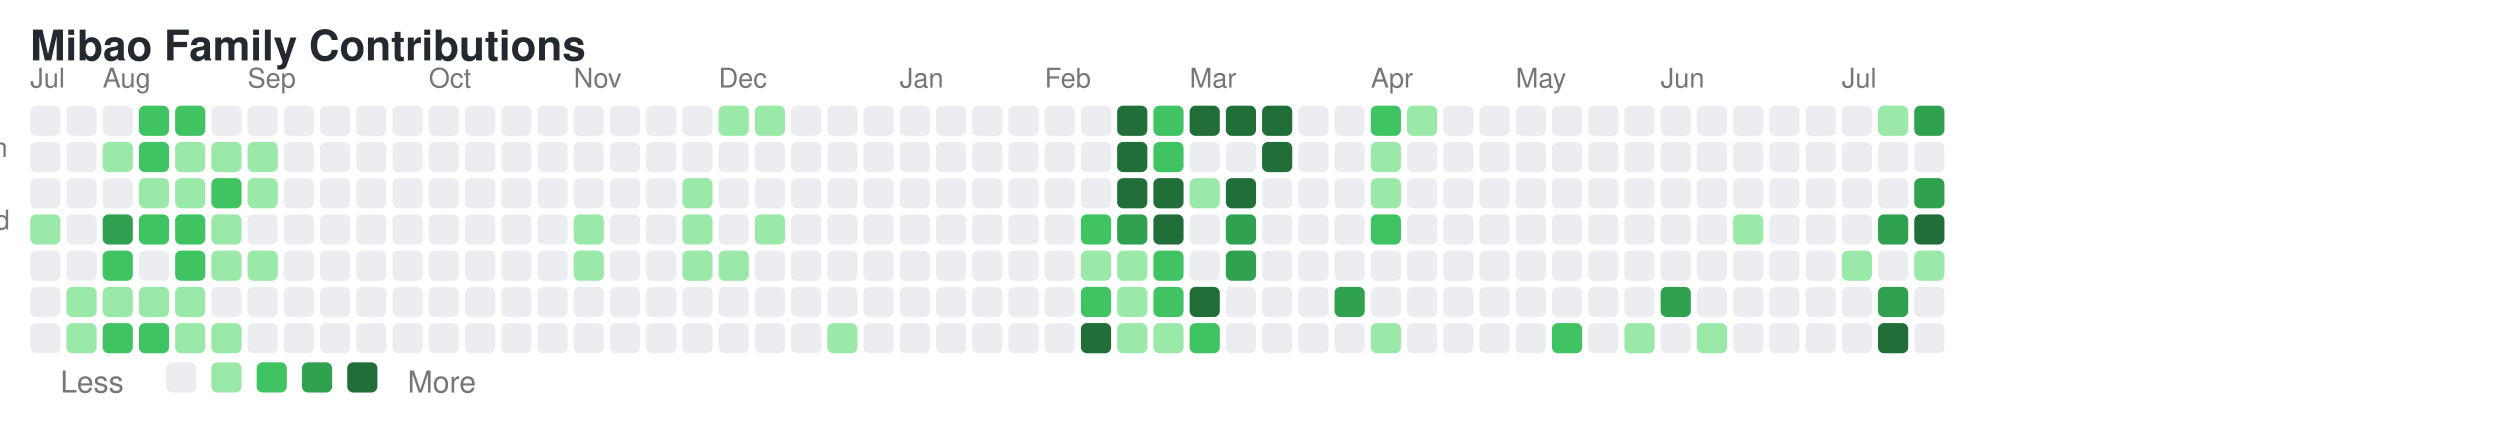
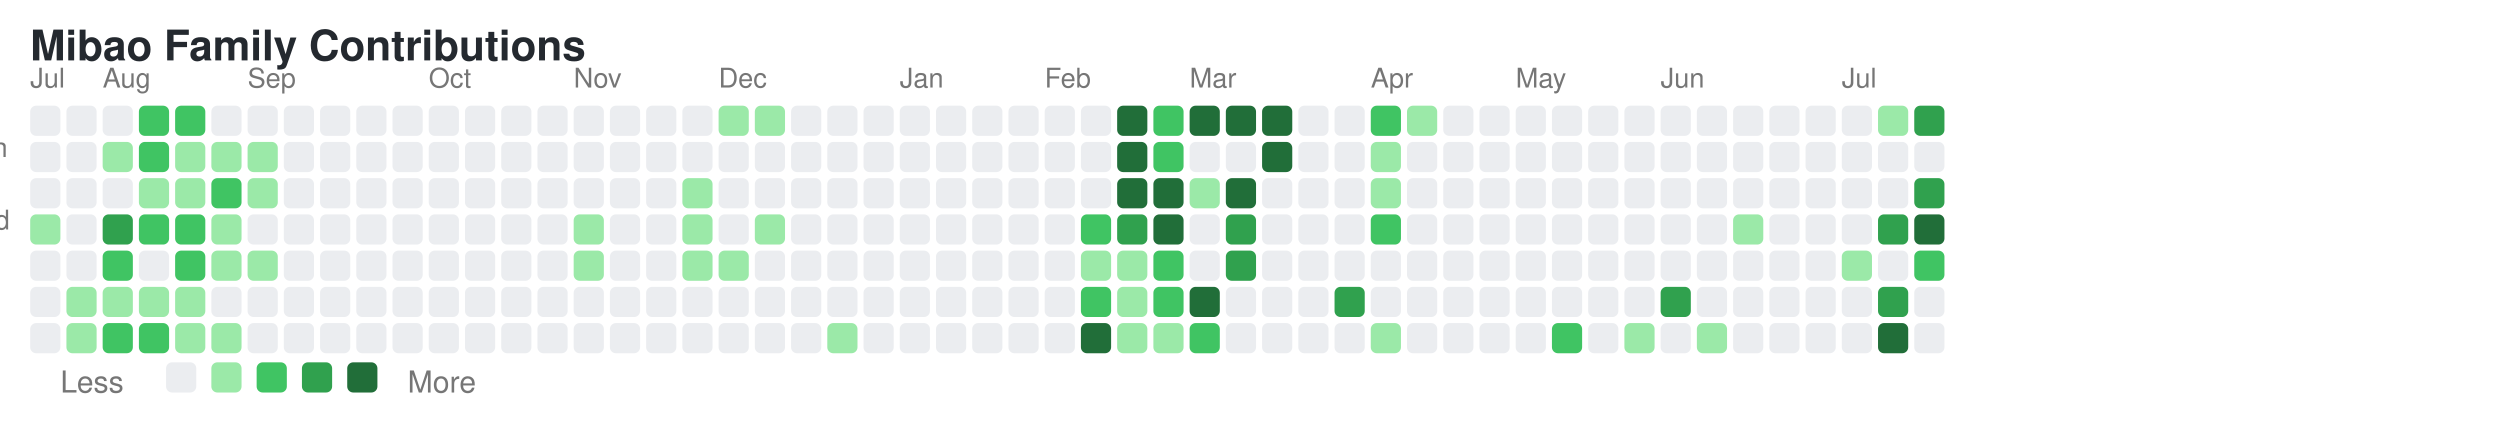
<svg xmlns="http://www.w3.org/2000/svg" width="828" height="140">
  <text x="10" y="20" font-family="-apple-system, BlinkMacSystemFont, Segoe UI, Helvetica, Arial, sans-serif" font-size="14" font-weight="600" fill="#24292f">Mibao Family Contributions</text>
  <g transform="translate(10, 35)">
    <text x="0" y="-6" font-family="-apple-system, BlinkMacSystemFont, Segoe UI, Helvetica, Arial, sans-serif" font-size="9" fill="#767676">Jul</text>
    <text x="24" y="-6" font-family="-apple-system, BlinkMacSystemFont, Segoe UI, Helvetica, Arial, sans-serif" font-size="9" fill="#767676">Aug</text>
    <text x="72" y="-6" font-family="-apple-system, BlinkMacSystemFont, Segoe UI, Helvetica, Arial, sans-serif" font-size="9" fill="#767676">Sep</text>
    <text x="132" y="-6" font-family="-apple-system, BlinkMacSystemFont, Segoe UI, Helvetica, Arial, sans-serif" font-size="9" fill="#767676">Oct</text>
    <text x="180" y="-6" font-family="-apple-system, BlinkMacSystemFont, Segoe UI, Helvetica, Arial, sans-serif" font-size="9" fill="#767676">Nov</text>
    <text x="228" y="-6" font-family="-apple-system, BlinkMacSystemFont, Segoe UI, Helvetica, Arial, sans-serif" font-size="9" fill="#767676">Dec</text>
    <text x="288" y="-6" font-family="-apple-system, BlinkMacSystemFont, Segoe UI, Helvetica, Arial, sans-serif" font-size="9" fill="#767676">Jan</text>
    <text x="336" y="-6" font-family="-apple-system, BlinkMacSystemFont, Segoe UI, Helvetica, Arial, sans-serif" font-size="9" fill="#767676">Feb</text>
    <text x="384" y="-6" font-family="-apple-system, BlinkMacSystemFont, Segoe UI, Helvetica, Arial, sans-serif" font-size="9" fill="#767676">Mar</text>
    <text x="444" y="-6" font-family="-apple-system, BlinkMacSystemFont, Segoe UI, Helvetica, Arial, sans-serif" font-size="9" fill="#767676">Apr</text>
    <text x="492" y="-6" font-family="-apple-system, BlinkMacSystemFont, Segoe UI, Helvetica, Arial, sans-serif" font-size="9" fill="#767676">May</text>
    <text x="540" y="-6" font-family="-apple-system, BlinkMacSystemFont, Segoe UI, Helvetica, Arial, sans-serif" font-size="9" fill="#767676">Jun</text>
    <text x="600" y="-6" font-family="-apple-system, BlinkMacSystemFont, Segoe UI, Helvetica, Arial, sans-serif" font-size="9" fill="#767676">Jul</text>
    <text x="-25" y="17.0" font-family="-apple-system, BlinkMacSystemFont, Segoe UI, Helvetica, Arial, sans-serif" font-size="9" fill="#767676">Mon</text>
    <text x="-25" y="41.0" font-family="-apple-system, BlinkMacSystemFont, Segoe UI, Helvetica, Arial, sans-serif" font-size="9" fill="#767676">Wed</text>
    <text x="-25" y="65.0" font-family="-apple-system, BlinkMacSystemFont, Segoe UI, Helvetica, Arial, sans-serif" font-size="9" fill="#767676">Fri</text>
    <rect x="0" y="0" width="10" height="10" fill="#ebedf0" rx="2" />
    <rect x="0" y="12" width="10" height="10" fill="#ebedf0" rx="2" />
    <rect x="0" y="24" width="10" height="10" fill="#ebedf0" rx="2" />
    <rect x="0" y="36" width="10" height="10" fill="#9be9a8" rx="2" />
    <rect x="0" y="48" width="10" height="10" fill="#ebedf0" rx="2" />
    <rect x="0" y="60" width="10" height="10" fill="#ebedf0" rx="2" />
    <rect x="0" y="72" width="10" height="10" fill="#ebedf0" rx="2" />
    <rect x="12" y="0" width="10" height="10" fill="#ebedf0" rx="2" />
    <rect x="12" y="12" width="10" height="10" fill="#ebedf0" rx="2" />
    <rect x="12" y="24" width="10" height="10" fill="#ebedf0" rx="2" />
    <rect x="12" y="36" width="10" height="10" fill="#ebedf0" rx="2" />
    <rect x="12" y="48" width="10" height="10" fill="#ebedf0" rx="2" />
    <rect x="12" y="60" width="10" height="10" fill="#9be9a8" rx="2" />
    <rect x="12" y="72" width="10" height="10" fill="#9be9a8" rx="2" />
    <rect x="24" y="0" width="10" height="10" fill="#ebedf0" rx="2" />
    <rect x="24" y="12" width="10" height="10" fill="#9be9a8" rx="2" />
    <rect x="24" y="24" width="10" height="10" fill="#ebedf0" rx="2" />
    <rect x="24" y="36" width="10" height="10" fill="#30a14e" rx="2" />
    <rect x="24" y="48" width="10" height="10" fill="#40c463" rx="2" />
    <rect x="24" y="60" width="10" height="10" fill="#9be9a8" rx="2" />
    <rect x="24" y="72" width="10" height="10" fill="#40c463" rx="2" />
    <rect x="36" y="0" width="10" height="10" fill="#40c463" rx="2" />
    <rect x="36" y="12" width="10" height="10" fill="#40c463" rx="2" />
    <rect x="36" y="24" width="10" height="10" fill="#9be9a8" rx="2" />
    <rect x="36" y="36" width="10" height="10" fill="#40c463" rx="2" />
    <rect x="36" y="48" width="10" height="10" fill="#ebedf0" rx="2" />
    <rect x="36" y="60" width="10" height="10" fill="#9be9a8" rx="2" />
    <rect x="36" y="72" width="10" height="10" fill="#40c463" rx="2" />
    <rect x="48" y="0" width="10" height="10" fill="#40c463" rx="2" />
    <rect x="48" y="12" width="10" height="10" fill="#9be9a8" rx="2" />
    <rect x="48" y="24" width="10" height="10" fill="#9be9a8" rx="2" />
    <rect x="48" y="36" width="10" height="10" fill="#40c463" rx="2" />
    <rect x="48" y="48" width="10" height="10" fill="#40c463" rx="2" />
    <rect x="48" y="60" width="10" height="10" fill="#9be9a8" rx="2" />
    <rect x="48" y="72" width="10" height="10" fill="#9be9a8" rx="2" />
    <rect x="60" y="0" width="10" height="10" fill="#ebedf0" rx="2" />
    <rect x="60" y="12" width="10" height="10" fill="#9be9a8" rx="2" />
    <rect x="60" y="24" width="10" height="10" fill="#40c463" rx="2" />
    <rect x="60" y="36" width="10" height="10" fill="#9be9a8" rx="2" />
    <rect x="60" y="48" width="10" height="10" fill="#9be9a8" rx="2" />
    <rect x="60" y="60" width="10" height="10" fill="#ebedf0" rx="2" />
    <rect x="60" y="72" width="10" height="10" fill="#9be9a8" rx="2" />
    <rect x="72" y="0" width="10" height="10" fill="#ebedf0" rx="2" />
    <rect x="72" y="12" width="10" height="10" fill="#9be9a8" rx="2" />
    <rect x="72" y="24" width="10" height="10" fill="#9be9a8" rx="2" />
    <rect x="72" y="36" width="10" height="10" fill="#ebedf0" rx="2" />
    <rect x="72" y="48" width="10" height="10" fill="#9be9a8" rx="2" />
    <rect x="72" y="60" width="10" height="10" fill="#ebedf0" rx="2" />
    <rect x="72" y="72" width="10" height="10" fill="#ebedf0" rx="2" />
    <rect x="84" y="0" width="10" height="10" fill="#ebedf0" rx="2" />
    <rect x="84" y="12" width="10" height="10" fill="#ebedf0" rx="2" />
    <rect x="84" y="24" width="10" height="10" fill="#ebedf0" rx="2" />
    <rect x="84" y="36" width="10" height="10" fill="#ebedf0" rx="2" />
    <rect x="84" y="48" width="10" height="10" fill="#ebedf0" rx="2" />
    <rect x="84" y="60" width="10" height="10" fill="#ebedf0" rx="2" />
    <rect x="84" y="72" width="10" height="10" fill="#ebedf0" rx="2" />
    <rect x="96" y="0" width="10" height="10" fill="#ebedf0" rx="2" />
    <rect x="96" y="12" width="10" height="10" fill="#ebedf0" rx="2" />
    <rect x="96" y="24" width="10" height="10" fill="#ebedf0" rx="2" />
    <rect x="96" y="36" width="10" height="10" fill="#ebedf0" rx="2" />
    <rect x="96" y="48" width="10" height="10" fill="#ebedf0" rx="2" />
    <rect x="96" y="60" width="10" height="10" fill="#ebedf0" rx="2" />
    <rect x="96" y="72" width="10" height="10" fill="#ebedf0" rx="2" />
    <rect x="108" y="0" width="10" height="10" fill="#ebedf0" rx="2" />
    <rect x="108" y="12" width="10" height="10" fill="#ebedf0" rx="2" />
    <rect x="108" y="24" width="10" height="10" fill="#ebedf0" rx="2" />
    <rect x="108" y="36" width="10" height="10" fill="#ebedf0" rx="2" />
    <rect x="108" y="48" width="10" height="10" fill="#ebedf0" rx="2" />
    <rect x="108" y="60" width="10" height="10" fill="#ebedf0" rx="2" />
    <rect x="108" y="72" width="10" height="10" fill="#ebedf0" rx="2" />
    <rect x="120" y="0" width="10" height="10" fill="#ebedf0" rx="2" />
    <rect x="120" y="12" width="10" height="10" fill="#ebedf0" rx="2" />
    <rect x="120" y="24" width="10" height="10" fill="#ebedf0" rx="2" />
    <rect x="120" y="36" width="10" height="10" fill="#ebedf0" rx="2" />
    <rect x="120" y="48" width="10" height="10" fill="#ebedf0" rx="2" />
    <rect x="120" y="60" width="10" height="10" fill="#ebedf0" rx="2" />
    <rect x="120" y="72" width="10" height="10" fill="#ebedf0" rx="2" />
    <rect x="132" y="0" width="10" height="10" fill="#ebedf0" rx="2" />
    <rect x="132" y="12" width="10" height="10" fill="#ebedf0" rx="2" />
    <rect x="132" y="24" width="10" height="10" fill="#ebedf0" rx="2" />
    <rect x="132" y="36" width="10" height="10" fill="#ebedf0" rx="2" />
    <rect x="132" y="48" width="10" height="10" fill="#ebedf0" rx="2" />
    <rect x="132" y="60" width="10" height="10" fill="#ebedf0" rx="2" />
    <rect x="132" y="72" width="10" height="10" fill="#ebedf0" rx="2" />
    <rect x="144" y="0" width="10" height="10" fill="#ebedf0" rx="2" />
    <rect x="144" y="12" width="10" height="10" fill="#ebedf0" rx="2" />
    <rect x="144" y="24" width="10" height="10" fill="#ebedf0" rx="2" />
    <rect x="144" y="36" width="10" height="10" fill="#ebedf0" rx="2" />
    <rect x="144" y="48" width="10" height="10" fill="#ebedf0" rx="2" />
    <rect x="144" y="60" width="10" height="10" fill="#ebedf0" rx="2" />
    <rect x="144" y="72" width="10" height="10" fill="#ebedf0" rx="2" />
    <rect x="156" y="0" width="10" height="10" fill="#ebedf0" rx="2" />
    <rect x="156" y="12" width="10" height="10" fill="#ebedf0" rx="2" />
    <rect x="156" y="24" width="10" height="10" fill="#ebedf0" rx="2" />
    <rect x="156" y="36" width="10" height="10" fill="#ebedf0" rx="2" />
    <rect x="156" y="48" width="10" height="10" fill="#ebedf0" rx="2" />
    <rect x="156" y="60" width="10" height="10" fill="#ebedf0" rx="2" />
    <rect x="156" y="72" width="10" height="10" fill="#ebedf0" rx="2" />
    <rect x="168" y="0" width="10" height="10" fill="#ebedf0" rx="2" />
    <rect x="168" y="12" width="10" height="10" fill="#ebedf0" rx="2" />
    <rect x="168" y="24" width="10" height="10" fill="#ebedf0" rx="2" />
    <rect x="168" y="36" width="10" height="10" fill="#ebedf0" rx="2" />
    <rect x="168" y="48" width="10" height="10" fill="#ebedf0" rx="2" />
    <rect x="168" y="60" width="10" height="10" fill="#ebedf0" rx="2" />
    <rect x="168" y="72" width="10" height="10" fill="#ebedf0" rx="2" />
    <rect x="180" y="0" width="10" height="10" fill="#ebedf0" rx="2" />
    <rect x="180" y="12" width="10" height="10" fill="#ebedf0" rx="2" />
    <rect x="180" y="24" width="10" height="10" fill="#ebedf0" rx="2" />
    <rect x="180" y="36" width="10" height="10" fill="#9be9a8" rx="2" />
    <rect x="180" y="48" width="10" height="10" fill="#9be9a8" rx="2" />
    <rect x="180" y="60" width="10" height="10" fill="#ebedf0" rx="2" />
    <rect x="180" y="72" width="10" height="10" fill="#ebedf0" rx="2" />
    <rect x="192" y="0" width="10" height="10" fill="#ebedf0" rx="2" />
    <rect x="192" y="12" width="10" height="10" fill="#ebedf0" rx="2" />
    <rect x="192" y="24" width="10" height="10" fill="#ebedf0" rx="2" />
    <rect x="192" y="36" width="10" height="10" fill="#ebedf0" rx="2" />
    <rect x="192" y="48" width="10" height="10" fill="#ebedf0" rx="2" />
    <rect x="192" y="60" width="10" height="10" fill="#ebedf0" rx="2" />
    <rect x="192" y="72" width="10" height="10" fill="#ebedf0" rx="2" />
    <rect x="204" y="0" width="10" height="10" fill="#ebedf0" rx="2" />
    <rect x="204" y="12" width="10" height="10" fill="#ebedf0" rx="2" />
    <rect x="204" y="24" width="10" height="10" fill="#ebedf0" rx="2" />
    <rect x="204" y="36" width="10" height="10" fill="#ebedf0" rx="2" />
    <rect x="204" y="48" width="10" height="10" fill="#ebedf0" rx="2" />
    <rect x="204" y="60" width="10" height="10" fill="#ebedf0" rx="2" />
    <rect x="204" y="72" width="10" height="10" fill="#ebedf0" rx="2" />
    <rect x="216" y="0" width="10" height="10" fill="#ebedf0" rx="2" />
    <rect x="216" y="12" width="10" height="10" fill="#ebedf0" rx="2" />
    <rect x="216" y="24" width="10" height="10" fill="#9be9a8" rx="2" />
    <rect x="216" y="36" width="10" height="10" fill="#9be9a8" rx="2" />
    <rect x="216" y="48" width="10" height="10" fill="#9be9a8" rx="2" />
    <rect x="216" y="60" width="10" height="10" fill="#ebedf0" rx="2" />
    <rect x="216" y="72" width="10" height="10" fill="#ebedf0" rx="2" />
    <rect x="228" y="0" width="10" height="10" fill="#9be9a8" rx="2" />
    <rect x="228" y="12" width="10" height="10" fill="#ebedf0" rx="2" />
    <rect x="228" y="24" width="10" height="10" fill="#ebedf0" rx="2" />
    <rect x="228" y="36" width="10" height="10" fill="#ebedf0" rx="2" />
    <rect x="228" y="48" width="10" height="10" fill="#9be9a8" rx="2" />
    <rect x="228" y="60" width="10" height="10" fill="#ebedf0" rx="2" />
    <rect x="228" y="72" width="10" height="10" fill="#ebedf0" rx="2" />
    <rect x="240" y="0" width="10" height="10" fill="#9be9a8" rx="2" />
    <rect x="240" y="12" width="10" height="10" fill="#ebedf0" rx="2" />
    <rect x="240" y="24" width="10" height="10" fill="#ebedf0" rx="2" />
    <rect x="240" y="36" width="10" height="10" fill="#9be9a8" rx="2" />
    <rect x="240" y="48" width="10" height="10" fill="#ebedf0" rx="2" />
    <rect x="240" y="60" width="10" height="10" fill="#ebedf0" rx="2" />
    <rect x="240" y="72" width="10" height="10" fill="#ebedf0" rx="2" />
    <rect x="252" y="0" width="10" height="10" fill="#ebedf0" rx="2" />
    <rect x="252" y="12" width="10" height="10" fill="#ebedf0" rx="2" />
    <rect x="252" y="24" width="10" height="10" fill="#ebedf0" rx="2" />
    <rect x="252" y="36" width="10" height="10" fill="#ebedf0" rx="2" />
    <rect x="252" y="48" width="10" height="10" fill="#ebedf0" rx="2" />
    <rect x="252" y="60" width="10" height="10" fill="#ebedf0" rx="2" />
    <rect x="252" y="72" width="10" height="10" fill="#ebedf0" rx="2" />
    <rect x="264" y="0" width="10" height="10" fill="#ebedf0" rx="2" />
    <rect x="264" y="12" width="10" height="10" fill="#ebedf0" rx="2" />
    <rect x="264" y="24" width="10" height="10" fill="#ebedf0" rx="2" />
    <rect x="264" y="36" width="10" height="10" fill="#ebedf0" rx="2" />
    <rect x="264" y="48" width="10" height="10" fill="#ebedf0" rx="2" />
    <rect x="264" y="60" width="10" height="10" fill="#ebedf0" rx="2" />
    <rect x="264" y="72" width="10" height="10" fill="#9be9a8" rx="2" />
    <rect x="276" y="0" width="10" height="10" fill="#ebedf0" rx="2" />
    <rect x="276" y="12" width="10" height="10" fill="#ebedf0" rx="2" />
    <rect x="276" y="24" width="10" height="10" fill="#ebedf0" rx="2" />
    <rect x="276" y="36" width="10" height="10" fill="#ebedf0" rx="2" />
    <rect x="276" y="48" width="10" height="10" fill="#ebedf0" rx="2" />
    <rect x="276" y="60" width="10" height="10" fill="#ebedf0" rx="2" />
    <rect x="276" y="72" width="10" height="10" fill="#ebedf0" rx="2" />
    <rect x="288" y="0" width="10" height="10" fill="#ebedf0" rx="2" />
    <rect x="288" y="12" width="10" height="10" fill="#ebedf0" rx="2" />
    <rect x="288" y="24" width="10" height="10" fill="#ebedf0" rx="2" />
    <rect x="288" y="36" width="10" height="10" fill="#ebedf0" rx="2" />
    <rect x="288" y="48" width="10" height="10" fill="#ebedf0" rx="2" />
    <rect x="288" y="60" width="10" height="10" fill="#ebedf0" rx="2" />
    <rect x="288" y="72" width="10" height="10" fill="#ebedf0" rx="2" />
    <rect x="300" y="0" width="10" height="10" fill="#ebedf0" rx="2" />
    <rect x="300" y="12" width="10" height="10" fill="#ebedf0" rx="2" />
    <rect x="300" y="24" width="10" height="10" fill="#ebedf0" rx="2" />
    <rect x="300" y="36" width="10" height="10" fill="#ebedf0" rx="2" />
    <rect x="300" y="48" width="10" height="10" fill="#ebedf0" rx="2" />
    <rect x="300" y="60" width="10" height="10" fill="#ebedf0" rx="2" />
    <rect x="300" y="72" width="10" height="10" fill="#ebedf0" rx="2" />
    <rect x="312" y="0" width="10" height="10" fill="#ebedf0" rx="2" />
    <rect x="312" y="12" width="10" height="10" fill="#ebedf0" rx="2" />
    <rect x="312" y="24" width="10" height="10" fill="#ebedf0" rx="2" />
    <rect x="312" y="36" width="10" height="10" fill="#ebedf0" rx="2" />
    <rect x="312" y="48" width="10" height="10" fill="#ebedf0" rx="2" />
    <rect x="312" y="60" width="10" height="10" fill="#ebedf0" rx="2" />
    <rect x="312" y="72" width="10" height="10" fill="#ebedf0" rx="2" />
    <rect x="324" y="0" width="10" height="10" fill="#ebedf0" rx="2" />
    <rect x="324" y="12" width="10" height="10" fill="#ebedf0" rx="2" />
    <rect x="324" y="24" width="10" height="10" fill="#ebedf0" rx="2" />
    <rect x="324" y="36" width="10" height="10" fill="#ebedf0" rx="2" />
    <rect x="324" y="48" width="10" height="10" fill="#ebedf0" rx="2" />
    <rect x="324" y="60" width="10" height="10" fill="#ebedf0" rx="2" />
    <rect x="324" y="72" width="10" height="10" fill="#ebedf0" rx="2" />
    <rect x="336" y="0" width="10" height="10" fill="#ebedf0" rx="2" />
    <rect x="336" y="12" width="10" height="10" fill="#ebedf0" rx="2" />
    <rect x="336" y="24" width="10" height="10" fill="#ebedf0" rx="2" />
    <rect x="336" y="36" width="10" height="10" fill="#ebedf0" rx="2" />
    <rect x="336" y="48" width="10" height="10" fill="#ebedf0" rx="2" />
    <rect x="336" y="60" width="10" height="10" fill="#ebedf0" rx="2" />
    <rect x="336" y="72" width="10" height="10" fill="#ebedf0" rx="2" />
    <rect x="348" y="0" width="10" height="10" fill="#ebedf0" rx="2" />
    <rect x="348" y="12" width="10" height="10" fill="#ebedf0" rx="2" />
    <rect x="348" y="24" width="10" height="10" fill="#ebedf0" rx="2" />
    <rect x="348" y="36" width="10" height="10" fill="#40c463" rx="2" />
    <rect x="348" y="48" width="10" height="10" fill="#9be9a8" rx="2" />
    <rect x="348" y="60" width="10" height="10" fill="#40c463" rx="2" />
    <rect x="348" y="72" width="10" height="10" fill="#216e39" rx="2" />
    <rect x="360" y="0" width="10" height="10" fill="#216e39" rx="2" />
    <rect x="360" y="12" width="10" height="10" fill="#216e39" rx="2" />
    <rect x="360" y="24" width="10" height="10" fill="#216e39" rx="2" />
    <rect x="360" y="36" width="10" height="10" fill="#30a14e" rx="2" />
    <rect x="360" y="48" width="10" height="10" fill="#9be9a8" rx="2" />
    <rect x="360" y="60" width="10" height="10" fill="#9be9a8" rx="2" />
    <rect x="360" y="72" width="10" height="10" fill="#9be9a8" rx="2" />
    <rect x="372" y="0" width="10" height="10" fill="#40c463" rx="2" />
    <rect x="372" y="12" width="10" height="10" fill="#40c463" rx="2" />
    <rect x="372" y="24" width="10" height="10" fill="#216e39" rx="2" />
    <rect x="372" y="36" width="10" height="10" fill="#216e39" rx="2" />
    <rect x="372" y="48" width="10" height="10" fill="#40c463" rx="2" />
    <rect x="372" y="60" width="10" height="10" fill="#40c463" rx="2" />
    <rect x="372" y="72" width="10" height="10" fill="#9be9a8" rx="2" />
    <rect x="384" y="0" width="10" height="10" fill="#216e39" rx="2" />
    <rect x="384" y="12" width="10" height="10" fill="#ebedf0" rx="2" />
    <rect x="384" y="24" width="10" height="10" fill="#9be9a8" rx="2" />
    <rect x="384" y="36" width="10" height="10" fill="#ebedf0" rx="2" />
    <rect x="384" y="48" width="10" height="10" fill="#ebedf0" rx="2" />
    <rect x="384" y="60" width="10" height="10" fill="#216e39" rx="2" />
    <rect x="384" y="72" width="10" height="10" fill="#40c463" rx="2" />
    <rect x="396" y="0" width="10" height="10" fill="#216e39" rx="2" />
    <rect x="396" y="12" width="10" height="10" fill="#ebedf0" rx="2" />
    <rect x="396" y="24" width="10" height="10" fill="#216e39" rx="2" />
    <rect x="396" y="36" width="10" height="10" fill="#30a14e" rx="2" />
    <rect x="396" y="48" width="10" height="10" fill="#30a14e" rx="2" />
    <rect x="396" y="60" width="10" height="10" fill="#ebedf0" rx="2" />
    <rect x="396" y="72" width="10" height="10" fill="#ebedf0" rx="2" />
    <rect x="408" y="0" width="10" height="10" fill="#216e39" rx="2" />
    <rect x="408" y="12" width="10" height="10" fill="#216e39" rx="2" />
    <rect x="408" y="24" width="10" height="10" fill="#ebedf0" rx="2" />
    <rect x="408" y="36" width="10" height="10" fill="#ebedf0" rx="2" />
    <rect x="408" y="48" width="10" height="10" fill="#ebedf0" rx="2" />
    <rect x="408" y="60" width="10" height="10" fill="#ebedf0" rx="2" />
    <rect x="408" y="72" width="10" height="10" fill="#ebedf0" rx="2" />
    <rect x="420" y="0" width="10" height="10" fill="#ebedf0" rx="2" />
    <rect x="420" y="12" width="10" height="10" fill="#ebedf0" rx="2" />
    <rect x="420" y="24" width="10" height="10" fill="#ebedf0" rx="2" />
    <rect x="420" y="36" width="10" height="10" fill="#ebedf0" rx="2" />
    <rect x="420" y="48" width="10" height="10" fill="#ebedf0" rx="2" />
    <rect x="420" y="60" width="10" height="10" fill="#ebedf0" rx="2" />
    <rect x="420" y="72" width="10" height="10" fill="#ebedf0" rx="2" />
    <rect x="432" y="0" width="10" height="10" fill="#ebedf0" rx="2" />
    <rect x="432" y="12" width="10" height="10" fill="#ebedf0" rx="2" />
    <rect x="432" y="24" width="10" height="10" fill="#ebedf0" rx="2" />
    <rect x="432" y="36" width="10" height="10" fill="#ebedf0" rx="2" />
    <rect x="432" y="48" width="10" height="10" fill="#ebedf0" rx="2" />
    <rect x="432" y="60" width="10" height="10" fill="#30a14e" rx="2" />
    <rect x="432" y="72" width="10" height="10" fill="#ebedf0" rx="2" />
    <rect x="444" y="0" width="10" height="10" fill="#40c463" rx="2" />
    <rect x="444" y="12" width="10" height="10" fill="#9be9a8" rx="2" />
    <rect x="444" y="24" width="10" height="10" fill="#9be9a8" rx="2" />
    <rect x="444" y="36" width="10" height="10" fill="#40c463" rx="2" />
    <rect x="444" y="48" width="10" height="10" fill="#ebedf0" rx="2" />
    <rect x="444" y="60" width="10" height="10" fill="#ebedf0" rx="2" />
    <rect x="444" y="72" width="10" height="10" fill="#9be9a8" rx="2" />
    <rect x="456" y="0" width="10" height="10" fill="#9be9a8" rx="2" />
    <rect x="456" y="12" width="10" height="10" fill="#ebedf0" rx="2" />
    <rect x="456" y="24" width="10" height="10" fill="#ebedf0" rx="2" />
    <rect x="456" y="36" width="10" height="10" fill="#ebedf0" rx="2" />
    <rect x="456" y="48" width="10" height="10" fill="#ebedf0" rx="2" />
    <rect x="456" y="60" width="10" height="10" fill="#ebedf0" rx="2" />
    <rect x="456" y="72" width="10" height="10" fill="#ebedf0" rx="2" />
    <rect x="468" y="0" width="10" height="10" fill="#ebedf0" rx="2" />
    <rect x="468" y="12" width="10" height="10" fill="#ebedf0" rx="2" />
    <rect x="468" y="24" width="10" height="10" fill="#ebedf0" rx="2" />
    <rect x="468" y="36" width="10" height="10" fill="#ebedf0" rx="2" />
    <rect x="468" y="48" width="10" height="10" fill="#ebedf0" rx="2" />
    <rect x="468" y="60" width="10" height="10" fill="#ebedf0" rx="2" />
    <rect x="468" y="72" width="10" height="10" fill="#ebedf0" rx="2" />
    <rect x="480" y="0" width="10" height="10" fill="#ebedf0" rx="2" />
    <rect x="480" y="12" width="10" height="10" fill="#ebedf0" rx="2" />
    <rect x="480" y="24" width="10" height="10" fill="#ebedf0" rx="2" />
    <rect x="480" y="36" width="10" height="10" fill="#ebedf0" rx="2" />
    <rect x="480" y="48" width="10" height="10" fill="#ebedf0" rx="2" />
    <rect x="480" y="60" width="10" height="10" fill="#ebedf0" rx="2" />
    <rect x="480" y="72" width="10" height="10" fill="#ebedf0" rx="2" />
    <rect x="492" y="0" width="10" height="10" fill="#ebedf0" rx="2" />
    <rect x="492" y="12" width="10" height="10" fill="#ebedf0" rx="2" />
    <rect x="492" y="24" width="10" height="10" fill="#ebedf0" rx="2" />
    <rect x="492" y="36" width="10" height="10" fill="#ebedf0" rx="2" />
    <rect x="492" y="48" width="10" height="10" fill="#ebedf0" rx="2" />
    <rect x="492" y="60" width="10" height="10" fill="#ebedf0" rx="2" />
    <rect x="492" y="72" width="10" height="10" fill="#ebedf0" rx="2" />
    <rect x="504" y="0" width="10" height="10" fill="#ebedf0" rx="2" />
    <rect x="504" y="12" width="10" height="10" fill="#ebedf0" rx="2" />
    <rect x="504" y="24" width="10" height="10" fill="#ebedf0" rx="2" />
    <rect x="504" y="36" width="10" height="10" fill="#ebedf0" rx="2" />
    <rect x="504" y="48" width="10" height="10" fill="#ebedf0" rx="2" />
    <rect x="504" y="60" width="10" height="10" fill="#ebedf0" rx="2" />
    <rect x="504" y="72" width="10" height="10" fill="#40c463" rx="2" />
    <rect x="516" y="0" width="10" height="10" fill="#ebedf0" rx="2" />
    <rect x="516" y="12" width="10" height="10" fill="#ebedf0" rx="2" />
    <rect x="516" y="24" width="10" height="10" fill="#ebedf0" rx="2" />
    <rect x="516" y="36" width="10" height="10" fill="#ebedf0" rx="2" />
    <rect x="516" y="48" width="10" height="10" fill="#ebedf0" rx="2" />
    <rect x="516" y="60" width="10" height="10" fill="#ebedf0" rx="2" />
    <rect x="516" y="72" width="10" height="10" fill="#ebedf0" rx="2" />
    <rect x="528" y="0" width="10" height="10" fill="#ebedf0" rx="2" />
    <rect x="528" y="12" width="10" height="10" fill="#ebedf0" rx="2" />
    <rect x="528" y="24" width="10" height="10" fill="#ebedf0" rx="2" />
    <rect x="528" y="36" width="10" height="10" fill="#ebedf0" rx="2" />
    <rect x="528" y="48" width="10" height="10" fill="#ebedf0" rx="2" />
    <rect x="528" y="60" width="10" height="10" fill="#ebedf0" rx="2" />
    <rect x="528" y="72" width="10" height="10" fill="#9be9a8" rx="2" />
    <rect x="540" y="0" width="10" height="10" fill="#ebedf0" rx="2" />
    <rect x="540" y="12" width="10" height="10" fill="#ebedf0" rx="2" />
    <rect x="540" y="24" width="10" height="10" fill="#ebedf0" rx="2" />
    <rect x="540" y="36" width="10" height="10" fill="#ebedf0" rx="2" />
    <rect x="540" y="48" width="10" height="10" fill="#ebedf0" rx="2" />
    <rect x="540" y="60" width="10" height="10" fill="#30a14e" rx="2" />
    <rect x="540" y="72" width="10" height="10" fill="#ebedf0" rx="2" />
    <rect x="552" y="0" width="10" height="10" fill="#ebedf0" rx="2" />
    <rect x="552" y="12" width="10" height="10" fill="#ebedf0" rx="2" />
    <rect x="552" y="24" width="10" height="10" fill="#ebedf0" rx="2" />
    <rect x="552" y="36" width="10" height="10" fill="#ebedf0" rx="2" />
    <rect x="552" y="48" width="10" height="10" fill="#ebedf0" rx="2" />
    <rect x="552" y="60" width="10" height="10" fill="#ebedf0" rx="2" />
    <rect x="552" y="72" width="10" height="10" fill="#9be9a8" rx="2" />
    <rect x="564" y="0" width="10" height="10" fill="#ebedf0" rx="2" />
    <rect x="564" y="12" width="10" height="10" fill="#ebedf0" rx="2" />
    <rect x="564" y="24" width="10" height="10" fill="#ebedf0" rx="2" />
    <rect x="564" y="36" width="10" height="10" fill="#9be9a8" rx="2" />
    <rect x="564" y="48" width="10" height="10" fill="#ebedf0" rx="2" />
    <rect x="564" y="60" width="10" height="10" fill="#ebedf0" rx="2" />
    <rect x="564" y="72" width="10" height="10" fill="#ebedf0" rx="2" />
    <rect x="576" y="0" width="10" height="10" fill="#ebedf0" rx="2" />
    <rect x="576" y="12" width="10" height="10" fill="#ebedf0" rx="2" />
    <rect x="576" y="24" width="10" height="10" fill="#ebedf0" rx="2" />
    <rect x="576" y="36" width="10" height="10" fill="#ebedf0" rx="2" />
    <rect x="576" y="48" width="10" height="10" fill="#ebedf0" rx="2" />
    <rect x="576" y="60" width="10" height="10" fill="#ebedf0" rx="2" />
    <rect x="576" y="72" width="10" height="10" fill="#ebedf0" rx="2" />
    <rect x="588" y="0" width="10" height="10" fill="#ebedf0" rx="2" />
    <rect x="588" y="12" width="10" height="10" fill="#ebedf0" rx="2" />
    <rect x="588" y="24" width="10" height="10" fill="#ebedf0" rx="2" />
    <rect x="588" y="36" width="10" height="10" fill="#ebedf0" rx="2" />
    <rect x="588" y="48" width="10" height="10" fill="#ebedf0" rx="2" />
    <rect x="588" y="60" width="10" height="10" fill="#ebedf0" rx="2" />
    <rect x="588" y="72" width="10" height="10" fill="#ebedf0" rx="2" />
    <rect x="600" y="0" width="10" height="10" fill="#ebedf0" rx="2" />
    <rect x="600" y="12" width="10" height="10" fill="#ebedf0" rx="2" />
    <rect x="600" y="24" width="10" height="10" fill="#ebedf0" rx="2" />
    <rect x="600" y="36" width="10" height="10" fill="#ebedf0" rx="2" />
    <rect x="600" y="48" width="10" height="10" fill="#9be9a8" rx="2" />
    <rect x="600" y="60" width="10" height="10" fill="#ebedf0" rx="2" />
    <rect x="600" y="72" width="10" height="10" fill="#ebedf0" rx="2" />
    <rect x="612" y="0" width="10" height="10" fill="#9be9a8" rx="2" />
    <rect x="612" y="12" width="10" height="10" fill="#ebedf0" rx="2" />
    <rect x="612" y="24" width="10" height="10" fill="#ebedf0" rx="2" />
    <rect x="612" y="36" width="10" height="10" fill="#30a14e" rx="2" />
    <rect x="612" y="48" width="10" height="10" fill="#ebedf0" rx="2" />
    <rect x="612" y="60" width="10" height="10" fill="#30a14e" rx="2" />
    <rect x="612" y="72" width="10" height="10" fill="#216e39" rx="2" />
    <rect x="624" y="0" width="10" height="10" fill="#30a14e" rx="2" />
    <rect x="624" y="12" width="10" height="10" fill="#ebedf0" rx="2" />
    <rect x="624" y="24" width="10" height="10" fill="#30a14e" rx="2" />
    <rect x="624" y="36" width="10" height="10" fill="#216e39" rx="2" />
-     <rect x="624" y="48" width="10" height="10" fill="#9be9a8" rx="2" />
+     <rect x="624" y="48" width="10" height="10" fill="#40c463" rx="2" />
    <rect x="624" y="60" width="10" height="10" fill="#ebedf0" rx="2" />
    <rect x="624" y="72" width="10" height="10" fill="#ebedf0" rx="2" />
    <text x="10" y="95" font-family="-apple-system, BlinkMacSystemFont, Segoe UI, Helvetica, Arial, sans-serif" font-size="10" fill="#767676">Less</text>
    <rect x="45" y="85" width="10" height="10" fill="#ebedf0" rx="2" />
    <rect x="60" y="85" width="10" height="10" fill="#9be9a8" rx="2" />
    <rect x="75" y="85" width="10" height="10" fill="#40c463" rx="2" />
    <rect x="90" y="85" width="10" height="10" fill="#30a14e" rx="2" />
    <rect x="105" y="85" width="10" height="10" fill="#216e39" rx="2" />
    <text x="125" y="95" font-family="-apple-system, BlinkMacSystemFont, Segoe UI, Helvetica, Arial, sans-serif" font-size="10" fill="#767676">More</text>
  </g>
</svg>
